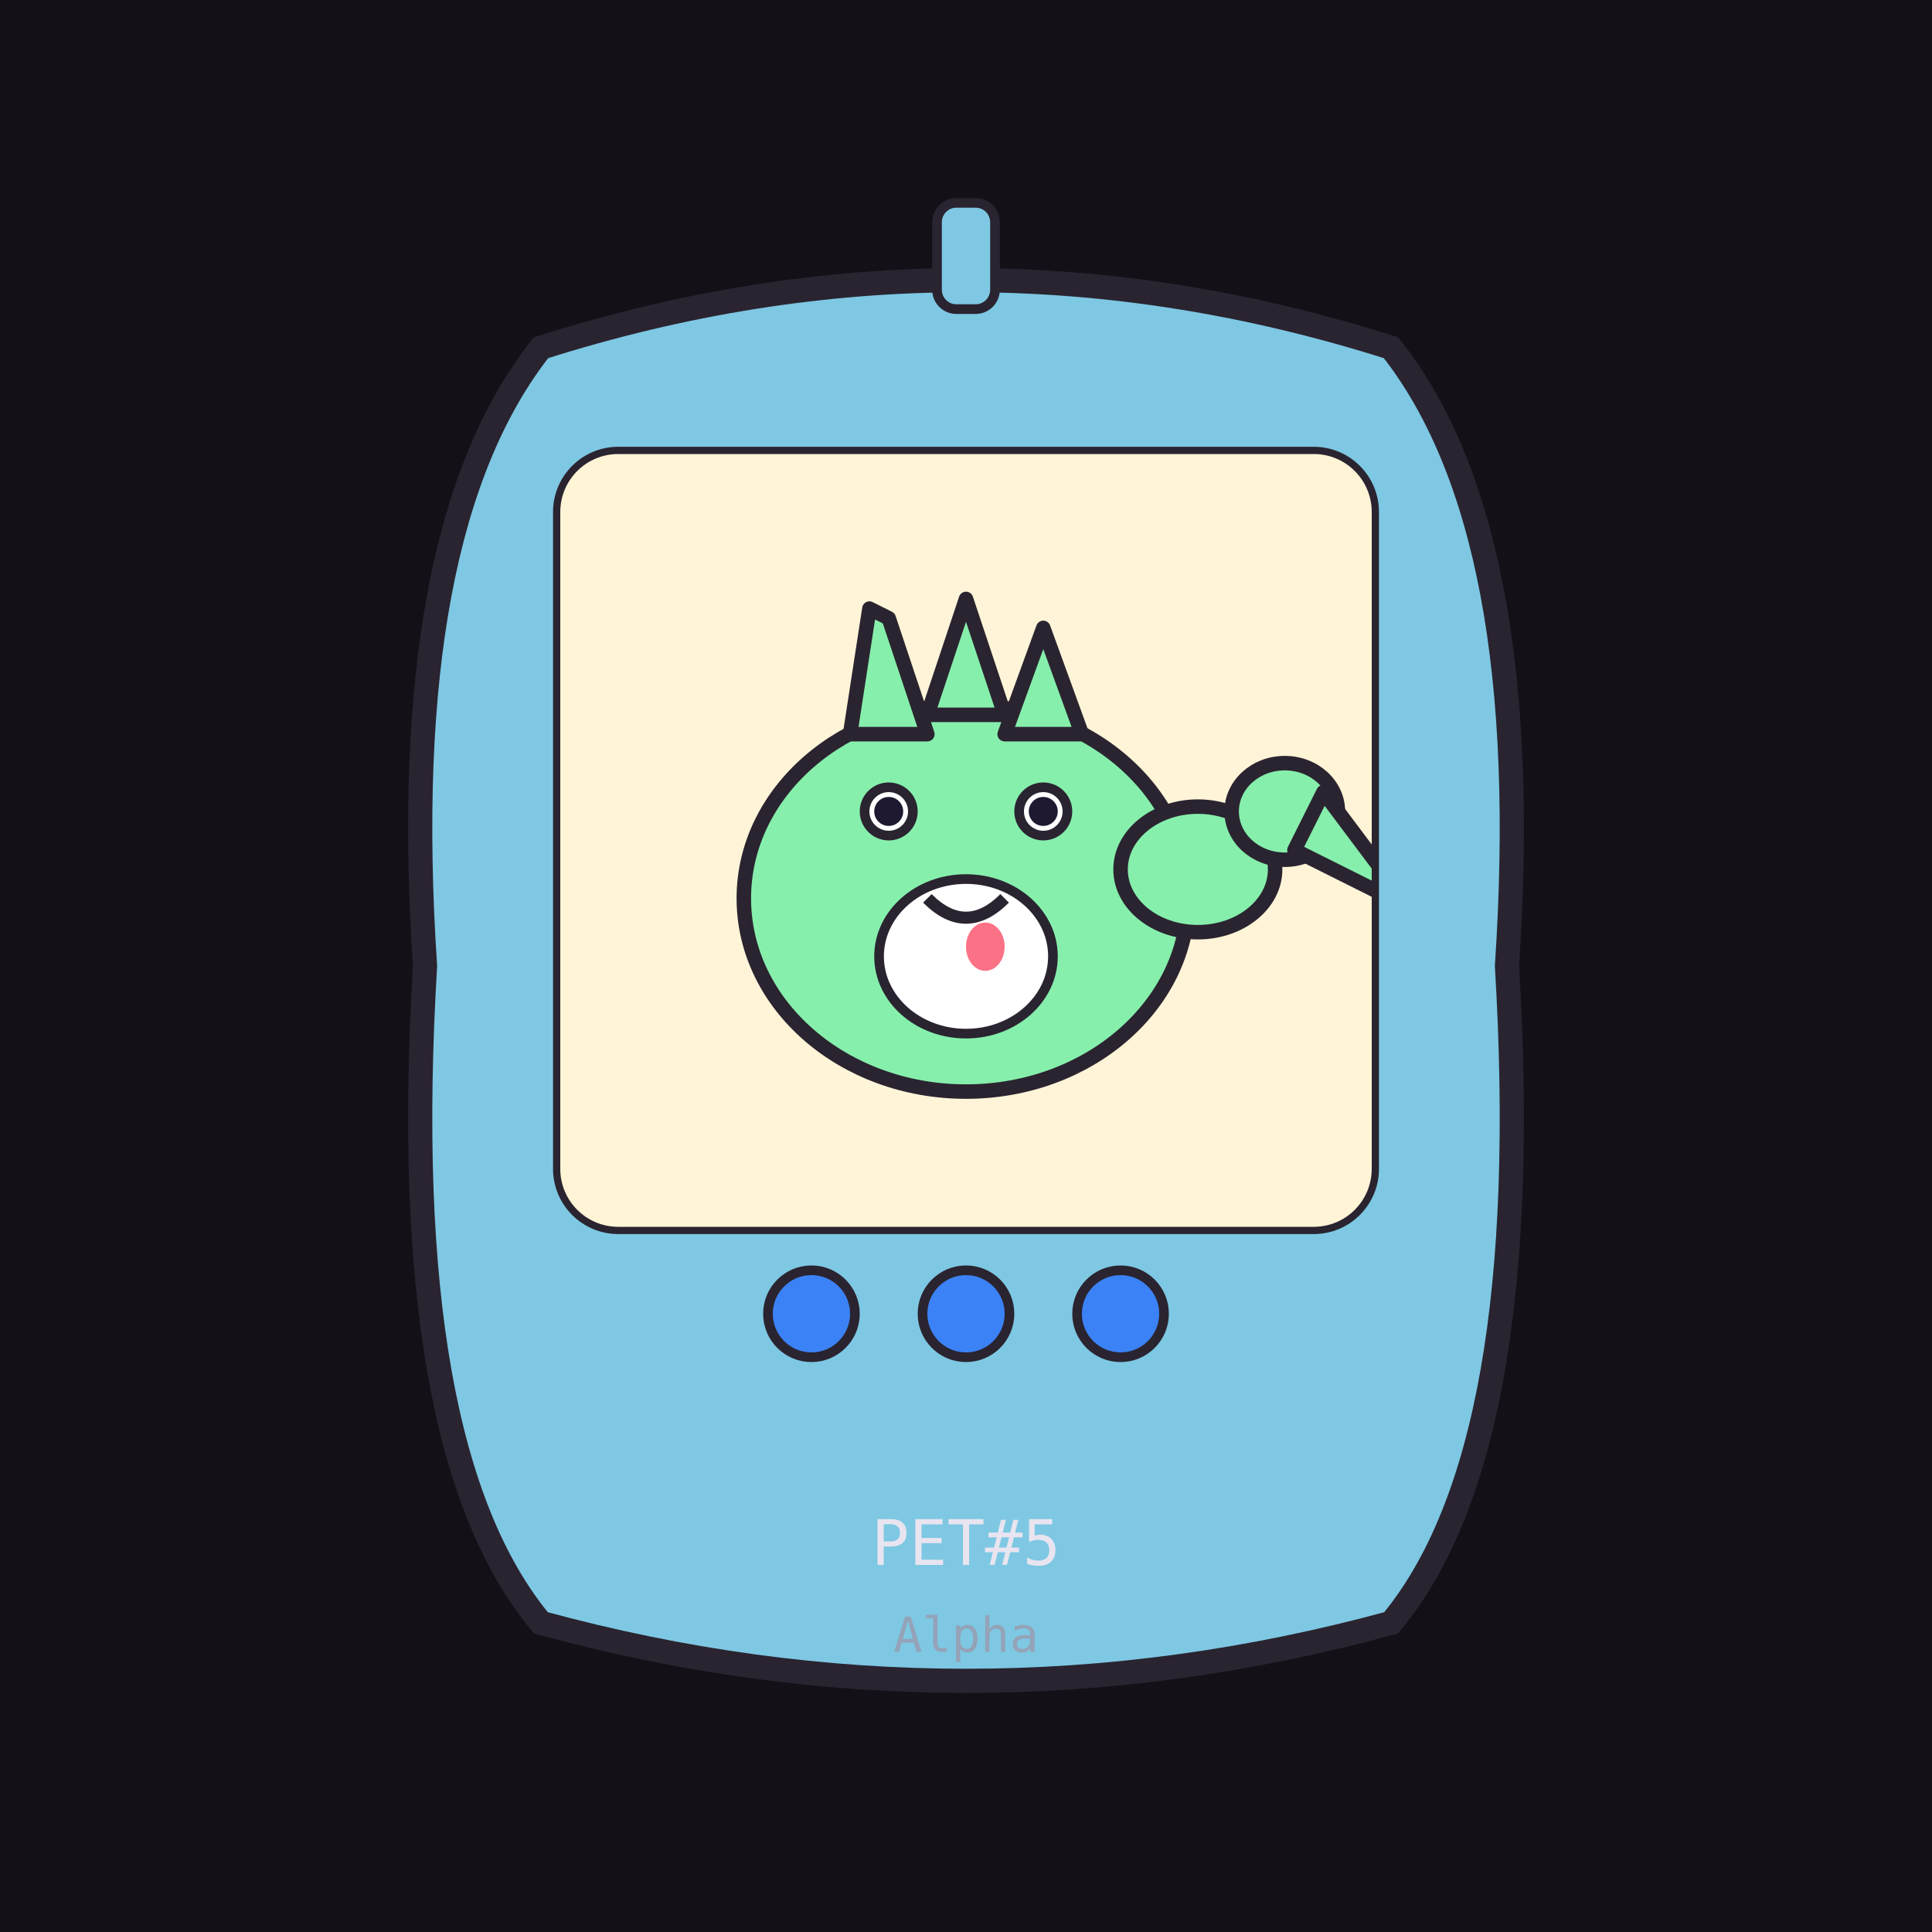
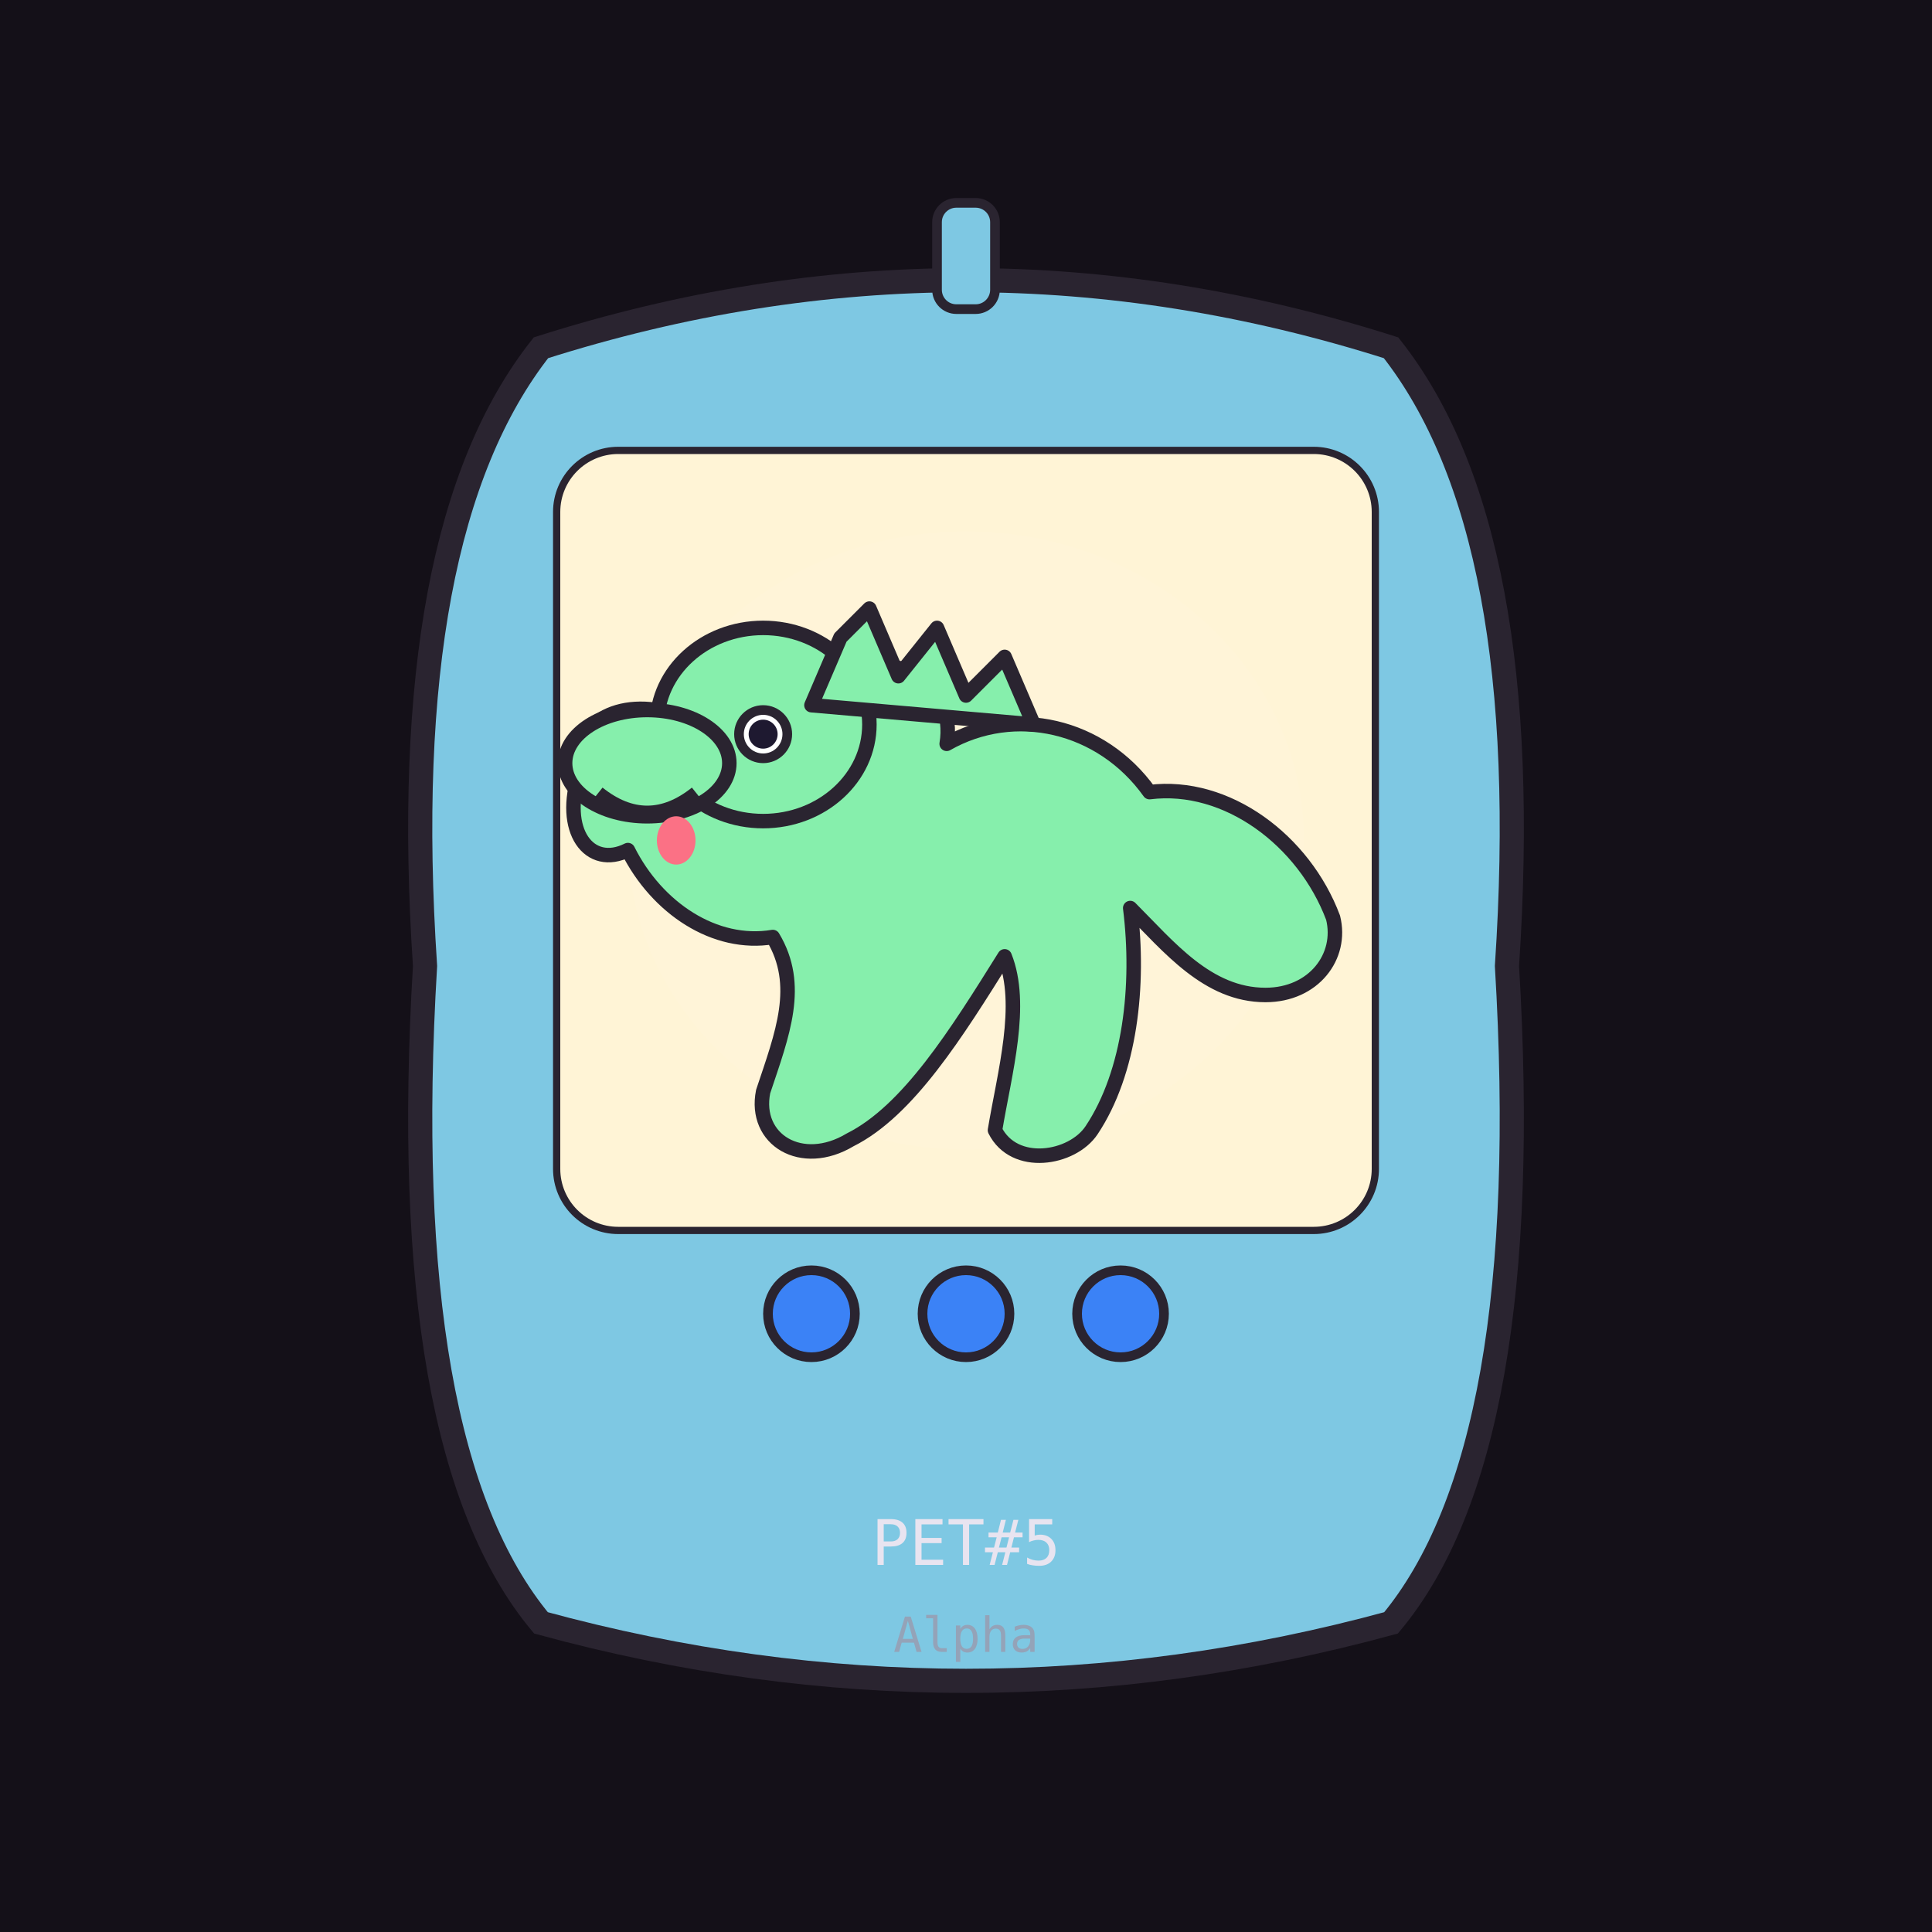
<svg xmlns="http://www.w3.org/2000/svg" viewBox="0 0 400 400">
  <defs>
    <clipPath id="scr">
      <rect x="116" y="94" width="168" height="160" rx="12" />
    </clipPath>
  </defs>
  <rect width="400" height="400" fill="#141018" />
  <path fill="#7ec8e3" stroke="#2a2430" stroke-width="5" d="M112 72 Q200 44 288 72 Q318 110 312 200 Q318 300 288 336 Q200 360 112 336 Q82 300 88 200 Q82 110 112 72 Z" />
  <rect x="194" y="42" width="12" height="22" rx="4" fill="#7ec8e3" stroke="#2a2430" stroke-width="2" />
  <rect x="116" y="94" width="168" height="160" rx="12" fill="#0c0a10" stroke="#2a2430" stroke-width="3" />
  <circle cx="168" cy="272" r="9" fill="#3b82f6" stroke="#2a2430" stroke-width="2" />
  <circle cx="200" cy="272" r="9" fill="#3b82f6" stroke="#2a2430" stroke-width="2" />
  <circle cx="232" cy="272" r="9" fill="#3b82f6" stroke="#2a2430" stroke-width="2" />
  <text x="200" y="324" text-anchor="middle" fill="#e8e4f0" font-size="13" font-family="monospace">PET#5</text>
  <text x="200" y="342" text-anchor="middle" fill="#94a3b8" font-size="10" font-family="monospace">Alpha</text>
  <g clip-path="url(#scr)">
    <g>
      <rect x="116" y="94" width="168" height="160" fill="#fff4d6" />
      <ellipse cx="200" cy="174" rx="70" ry="64" fill="#fff" fill-opacity=".04">
        <animate attributeName="fill-opacity" values=".04;.12;.04" dur="2.8s" repeatCount="indefinite" />
      </ellipse>
      <g data-dino="1">
-         <ellipse data-dino-body="1" data-dino-head="1" cx="200" cy="186" rx="46" ry="40" fill="#86efac" stroke="#2a2430" stroke-width="3" stroke-linejoin="round" />
-         <polygon data-ridge="1" points="176,152 180,126 184,128 192,152" fill="#86efac" stroke="#2a2430" stroke-width="3" stroke-linejoin="round" />
-         <polygon points="192,148 200,124 208,148" fill="#86efac" stroke="#2a2430" stroke-width="3" stroke-linejoin="round" />
-         <polygon points="208,152 216,130 224,152" fill="#86efac" stroke="#2a2430" stroke-width="3" stroke-linejoin="round" />
-         <ellipse data-snout="1" cx="200" cy="204" rx="14" ry="8" fill="#86efac" stroke="#2a2430" stroke-width="3" stroke-linejoin="round" />
-         <ellipse data-tail="1" cx="248" cy="180" rx="16" ry="13" fill="#86efac" stroke="#2a2430" stroke-width="3" stroke-linejoin="round" />
-         <ellipse cx="266" cy="168" rx="11" ry="10" fill="#86efac" stroke="#2a2430" stroke-width="3" stroke-linejoin="round" />
-         <polygon points="274,164 292,188 268,176" fill="#86efac" stroke="#2a2430" stroke-width="3" stroke-linejoin="round" />
-         <circle cx="186" cy="196" r="3" fill="#000" />
-         <circle cx="210" cy="202" r="3" fill="#000" />
-         <circle cx="198" cy="210" r="3" fill="#000" />
+         <path data-dino-body="1" data-tail="1" d="M120 160 C118 150 128 144 140 148 C148 134 164 128 176 140 C186 134 198 142 196 154 C210 146 228 150 238 164 C254 162 270 174 276 190 C278 198 272 206 262 206 C250 206 242 196 234 188 C236 204 234 222 226 234 C222 240 210 242 206 234 C208 222 212 208 208 198 C198 214 188 230 176 236 C166 242 156 236 158 226 C162 214 166 204 160 194 C148 196 136 188 130 176 C122 180 116 172 120 160 Z" fill="#86efac" stroke="#2a2430" stroke-width="3" stroke-linejoin="round" />
+         <ellipse data-dino-head="1" cx="158" cy="150" rx="22" ry="20" fill="#86efac" stroke="#2a2430" stroke-width="3" stroke-linejoin="round" />
+         <ellipse cx="134" cy="158" rx="17" ry="11" fill="#86efac" stroke="#2a2430" stroke-width="3" stroke-linejoin="round" />
+         <polygon data-ridge="1" points="168,146 174,132 180,126 186,140 194,130 200,144 208,136 214,150" fill="#86efac" stroke="#2a2430" stroke-width="3" stroke-linejoin="round" />
      </g>
-       <ellipse data-belly="1" cx="200" cy="198" rx="18" ry="16" fill="#ffffff" stroke="#2a2430" stroke-width="2" />
-       <g data-face="1" data-sp="2" data-cx="200" data-ey="168" data-gap="16">
+       <g data-face="1" data-sp="2" data-cx="158" data-ey="152" data-gap="8">
        <g data-eyes="0" data-kind="0">
-           <circle cx="184" cy="168" data-dino-eye="1" r="5" fill="#fff" stroke="#2a2430" stroke-width="2" />
-           <circle cx="184" cy="168" r="3" fill="#1e1930">
-             <animate attributeName="opacity" values="1;1;1;.2;1" dur="3.2s" repeatCount="indefinite" />
-           </circle>
-           <circle cx="216" cy="168" data-dino-eye="1" r="5" fill="#fff" stroke="#2a2430" stroke-width="2" />
-           <circle cx="216" cy="168" r="3" fill="#1e1930">
+           <circle cx="158" cy="152" data-dino-eye="1" r="5" fill="#fff" stroke="#2a2430" stroke-width="2" />
+           <circle cx="158" cy="152" r="3" fill="#1e1930">
            <animate attributeName="opacity" values="1;1;1;.2;1" dur="3.2s" repeatCount="indefinite" />
          </circle>
        </g>
-         <path d="M192 186 Q200 194 208 186" fill="none" stroke="#2a2430" stroke-width="2.5" />
-         <ellipse cx="204" cy="196" rx="4" ry="5" fill="#fb7185" />
+         <path data-snout="1" d="M124 164 Q134 172 144 164" fill="none" stroke="#2a2430" stroke-width="2.4" />
+         <ellipse cx="140" cy="174" rx="4" ry="5" fill="#fb7185" />
      </g>
      <animateTransform attributeName="transform" type="translate" values="0 0;1 -1;-1 1;0 0" dur="9s" repeatCount="indefinite" />
    </g>
  </g>
</svg>
